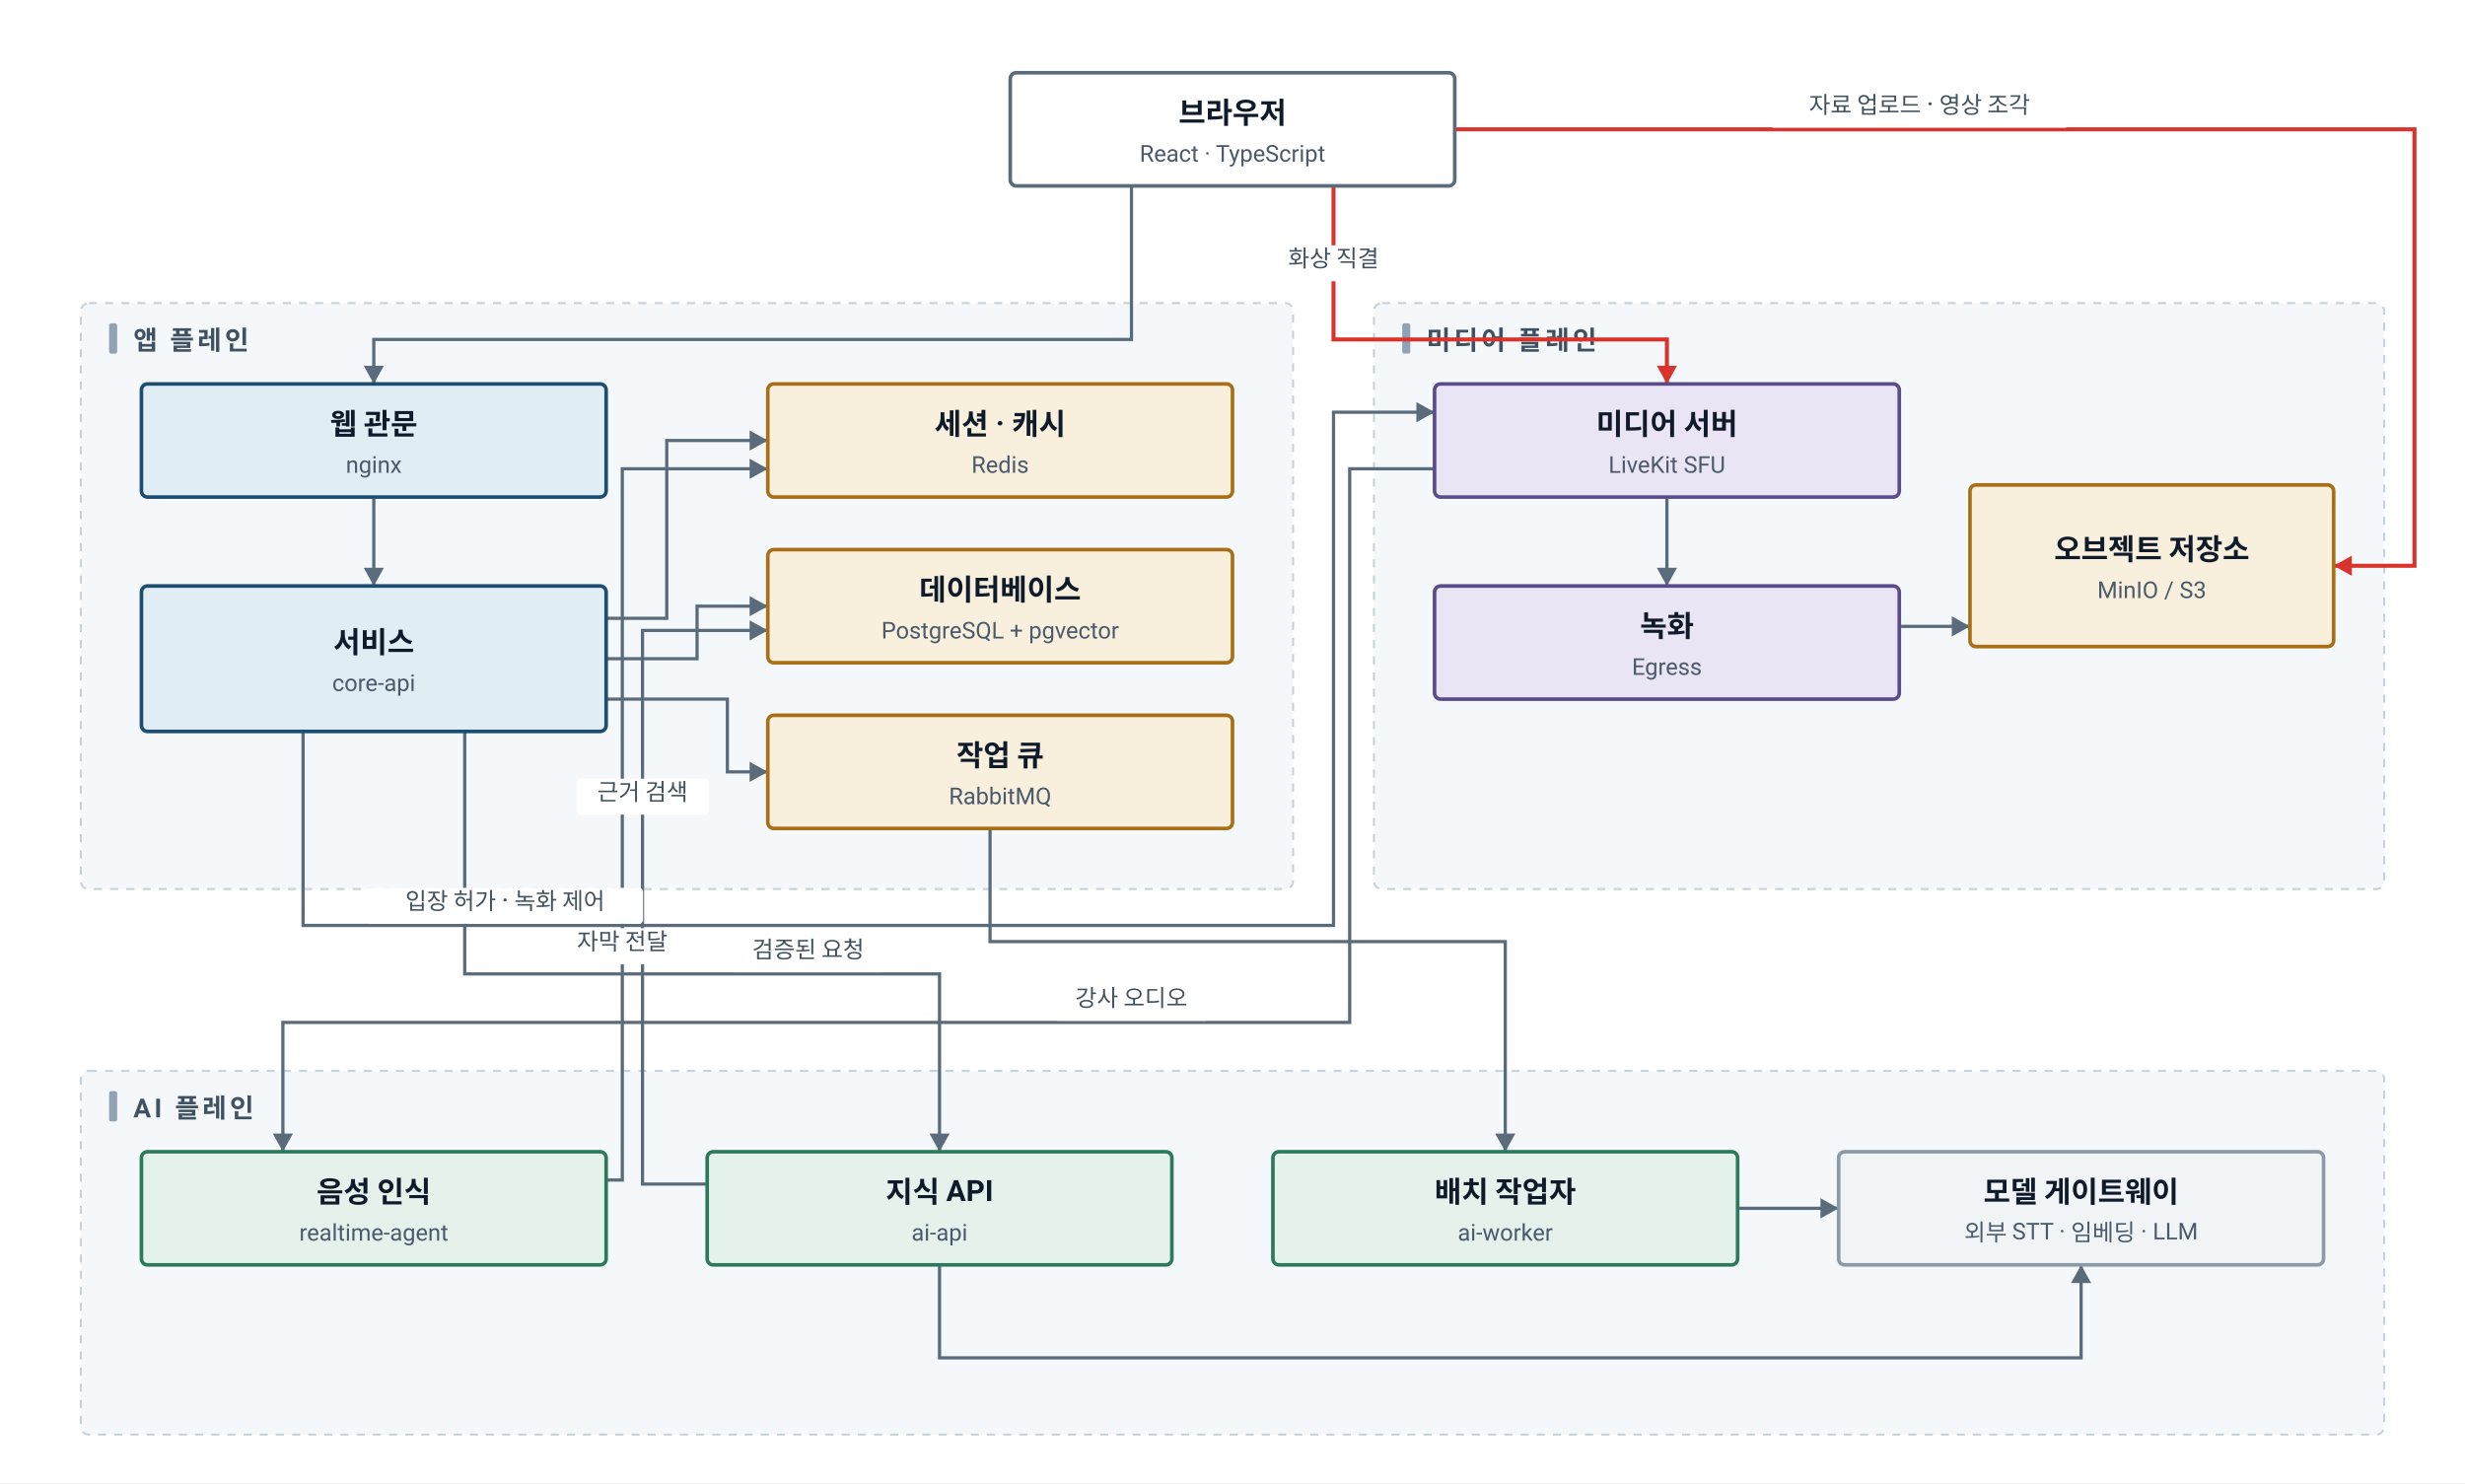
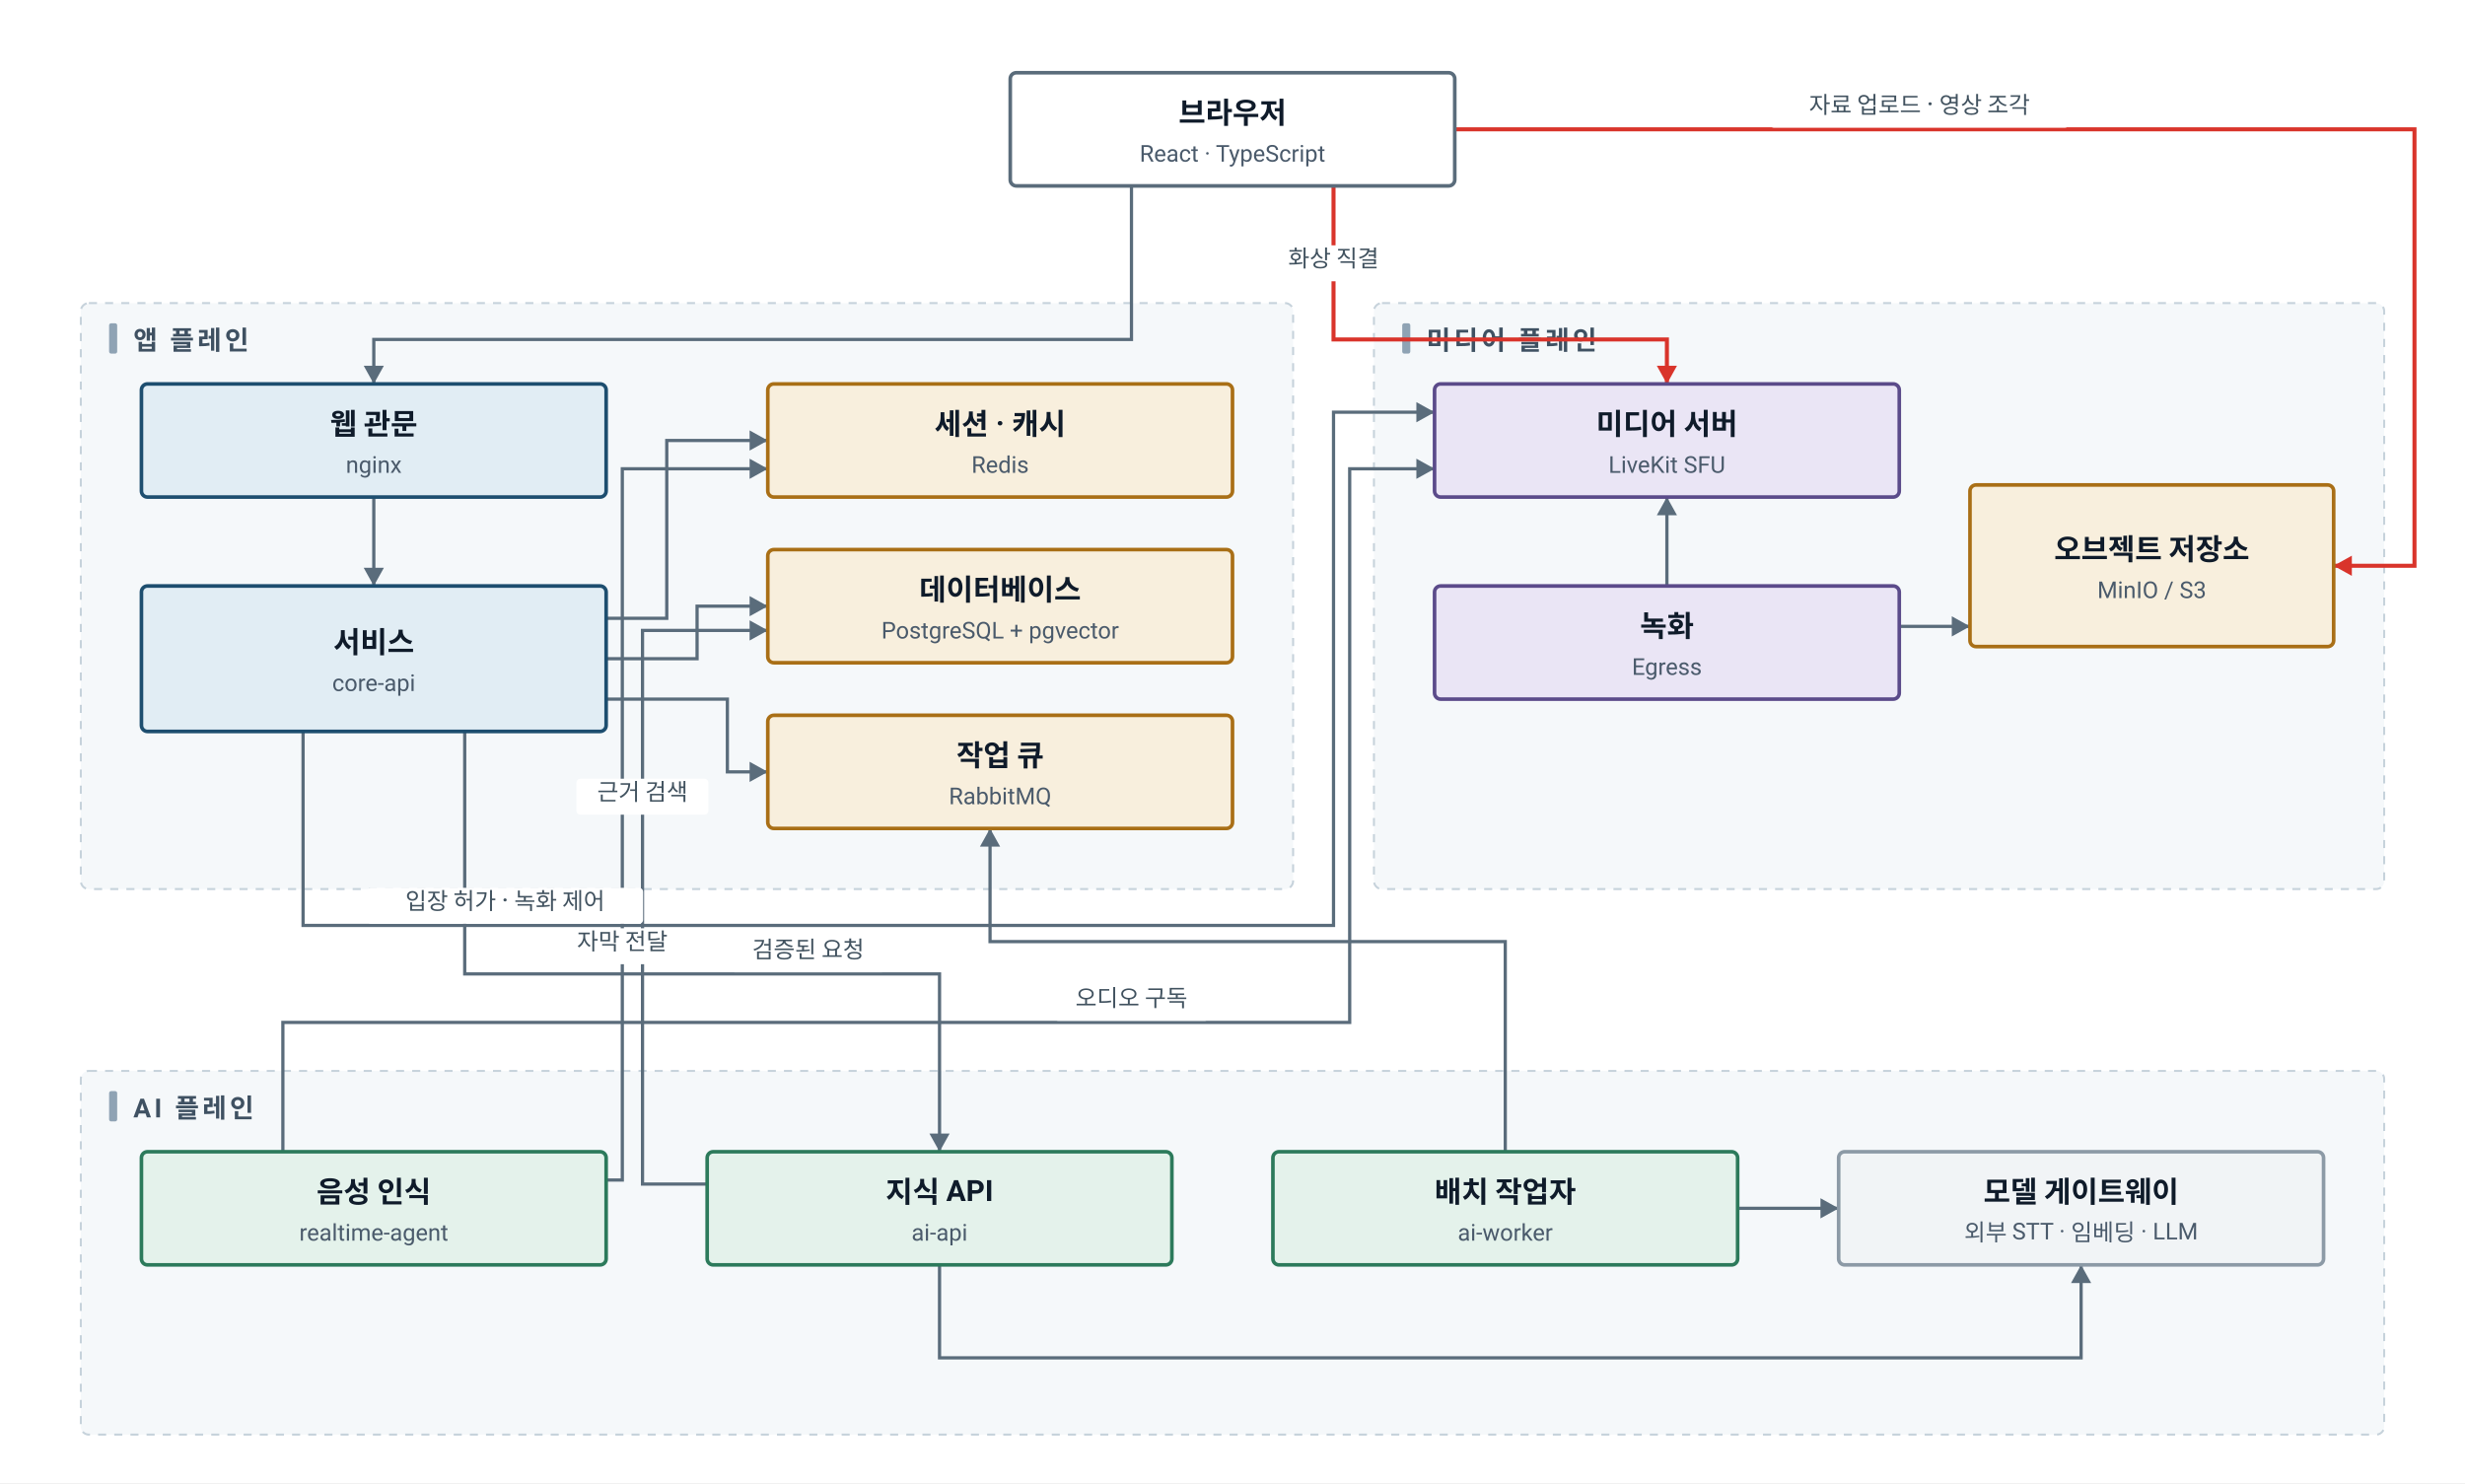
<svg xmlns="http://www.w3.org/2000/svg" viewBox="0 0 1220 734" width="1220" height="734" role="img">
  <style>text{font-family:system-ui,-apple-system,"Segoe UI",Roboto,"Malgun Gothic","Apple SD Gothic Neo","Noto Sans KR",sans-serif}</style>
  <rect width="100%" height="100%" fill="#FFFFFF" />
  <rect x="40" y="150" width="600" height="290" rx="4" fill="#F5F8FA" stroke="#C6D2DB" stroke-width="1" stroke-dasharray="4 4" />
  <rect x="54" y="160" width="4" height="15" rx="1" fill="#8FA3B4" />
  <text x="66" y="173" font-size="13" font-weight="700" fill="#3F5162" letter-spacing="1.6">앱 플레인</text>
  <rect x="680" y="150" width="500" height="290" rx="4" fill="#F5F8FA" stroke="#C6D2DB" stroke-width="1" stroke-dasharray="4 4" />
  <rect x="694" y="160" width="4" height="15" rx="1" fill="#8FA3B4" />
  <text x="706" y="173" font-size="13" font-weight="700" fill="#3F5162" letter-spacing="1.6">미디어 플레인</text>
  <rect x="40" y="530" width="1140" height="180" rx="4" fill="#F5F8FA" stroke="#C6D2DB" stroke-width="1" stroke-dasharray="4 4" />
  <rect x="54" y="540" width="4" height="15" rx="1" fill="#8FA3B4" />
  <text x="66" y="553" font-size="13" font-weight="700" fill="#3F5162" letter-spacing="1.6">AI 플레인</text>
  <path d="M560,92 V168 H185 V190" fill="none" stroke="#5A6C7B" stroke-width="1.6" />
  <path d="M185,190 l-5,-9 l10,0 z" fill="#5A6C7B" />
  <path d="M660,92 V168 H825 V190" fill="none" stroke="#D9342B" stroke-width="2" />
  <path d="M825,190 l-5,-9 l10,0 z" fill="#D9342B" />
  <path d="M720,64 H1195 V280 H1155" fill="none" stroke="#D9342B" stroke-width="2" />
  <path d="M1155,280 l9,-5 l0,10 z" fill="#D9342B" />
  <path d="M185,246 V290" fill="none" stroke="#5A6C7B" stroke-width="1.6" />
  <path d="M185,290 l-5,-9 l10,0 z" fill="#5A6C7B" />
  <path d="M300,306 H330 V218 H380" fill="none" stroke="#5A6C7B" stroke-width="1.6" />
  <path d="M380,218 l-9,-5 l0,10 z" fill="#5A6C7B" />
  <path d="M300,326 H345 V300 H380" fill="none" stroke="#5A6C7B" stroke-width="1.6" />
  <path d="M380,300 l-9,-5 l0,10 z" fill="#5A6C7B" />
  <path d="M300,346 H360 V382 H380" fill="none" stroke="#5A6C7B" stroke-width="1.6" />
  <path d="M380,382 l-9,-5 l0,10 z" fill="#5A6C7B" />
  <path d="M150,362 V458 H660 V204 H710" fill="none" stroke="#5A6C7B" stroke-width="1.6" />
  <path d="M710,204 l-9,-5 l0,10 z" fill="#5A6C7B" />
  <path d="M230,362 V482 H465 V570" fill="none" stroke="#5A6C7B" stroke-width="1.6" />
  <path d="M465,570 l-5,-9 l10,0 z" fill="#5A6C7B" />
-   <path d="M710,232 H668 V506 H140 V570" fill="none" stroke="#5A6C7B" stroke-width="1.6" />
-   <path d="M140,570 l-5,-9 l10,0 z" fill="#5A6C7B" />
-   <path d="M825,246 V290" fill="none" stroke="#5A6C7B" stroke-width="1.6" />
-   <path d="M825,290 l-5,-9 l10,0 z" fill="#5A6C7B" />
+   <path d="M140,570 V506 H668 V232 H710" fill="none" stroke="#5A6C7B" stroke-width="1.6" />
+   <path d="M710,232 l-9,-5 l0,10 z" fill="#5A6C7B" />
+   <path d="M825,290 V246" fill="none" stroke="#5A6C7B" stroke-width="1.6" />
+   <path d="M825,246 l-5,9 l10,0 z" fill="#5A6C7B" />
  <path d="M940,310 H975" fill="none" stroke="#5A6C7B" stroke-width="1.6" />
  <path d="M975,310 l-9,-5 l0,10 z" fill="#5A6C7B" />
-   <path d="M490,410 V466 H745 V570" fill="none" stroke="#5A6C7B" stroke-width="1.6" />
-   <path d="M745,570 l-5,-9 l10,0 z" fill="#5A6C7B" />
+   <path d="M745,570 V466 H490 V410" fill="none" stroke="#5A6C7B" stroke-width="1.6" />
+   <path d="M490,410 l-5,9 l10,0 z" fill="#5A6C7B" />
  <path d="M465,626 V672 H1030 V626" fill="none" stroke="#5A6C7B" stroke-width="1.6" />
  <path d="M1030,626 l-5,9 l10,0 z" fill="#5A6C7B" />
  <path d="M860,598 H910" fill="none" stroke="#5A6C7B" stroke-width="1.6" />
  <path d="M910,598 l-9,-5 l0,10 z" fill="#5A6C7B" />
  <path d="M350,586 H318 V312 H380" fill="none" stroke="#5A6C7B" stroke-width="1.6" />
  <path d="M380,312 l-9,-5 l0,10 z" fill="#5A6C7B" />
  <path d="M300,584 H308 V232 H380" fill="none" stroke="#5A6C7B" stroke-width="1.6" />
  <path d="M380,232 l-9,-5 l0,10 z" fill="#5A6C7B" />
  <rect x="627.3" y="121.4" width="65.3" height="17.8" fill="#FFFFFF" rx="2" />
  <text x="660" y="132" text-anchor="middle" font-size="11.5" fill="#41525F" font-weight="500">화상 직결</text>
  <rect x="875.9" y="45.4" width="148.1" height="17.8" fill="#FFFFFF" rx="2" />
  <text x="950" y="56" text-anchor="middle" font-size="11.5" fill="#41525F" font-weight="500">자료 업로드 · 영상 조각</text>
  <rect x="181.7" y="439.4" width="136.6" height="17.8" fill="#FFFFFF" rx="2" />
  <text x="250" y="450" text-anchor="middle" font-size="11.5" fill="#41525F" font-weight="500">입장 허가 · 녹화 제어</text>
  <rect x="361.6" y="463.4" width="76.8" height="17.8" fill="#FFFFFF" rx="2" />
  <text x="400" y="474" text-anchor="middle" font-size="11.5" fill="#41525F" font-weight="500">검증된 요청</text>
  <rect x="521.6" y="487.4" width="76.8" height="17.8" fill="#FFFFFF" rx="2" />
-   <text x="560" y="498" text-anchor="middle" font-size="11.5" fill="#41525F" font-weight="500">강사 오디오</text>
+   <text x="560" y="498" text-anchor="middle" font-size="11.5" fill="#41525F" font-weight="500">오디오 구독</text>
  <rect x="285.3" y="385.4" width="65.3" height="17.8" fill="#FFFFFF" rx="2" />
  <text x="318" y="396" text-anchor="middle" font-size="11.5" fill="#41525F" font-weight="500">근거 검색</text>
  <rect x="275.3" y="459.4" width="65.3" height="17.8" fill="#FFFFFF" rx="2" />
  <text x="308" y="470" text-anchor="middle" font-size="11.5" fill="#41525F" font-weight="500">자막 전달</text>
  <rect x="500" y="36" width="220" height="56" rx="3" fill="#FFFFFF" stroke="#5A6C7B" stroke-width="1.8" />
  <text x="610.0" y="61.0" text-anchor="middle" font-size="14.5" font-weight="650" fill="#0F1B2A">브라우저</text>
  <text x="610.0" y="80.0" text-anchor="middle" font-size="11.5" fill="#4A5A6B">React · TypeScript</text>
  <rect x="70" y="190" width="230" height="56" rx="3" fill="#E1EDF4" stroke="#1D4E6F" stroke-width="1.8" />
  <text x="185.0" y="215.0" text-anchor="middle" font-size="14.5" font-weight="650" fill="#0F1B2A">웹 관문</text>
  <text x="185.0" y="234.0" text-anchor="middle" font-size="11.5" fill="#4A5A6B">nginx</text>
  <rect x="70" y="290" width="230" height="72" rx="3" fill="#E1EDF4" stroke="#1D4E6F" stroke-width="1.8" />
  <text x="185.0" y="323.0" text-anchor="middle" font-size="14.5" font-weight="650" fill="#0F1B2A">서비스</text>
  <text x="185.0" y="342.0" text-anchor="middle" font-size="11.5" fill="#4A5A6B">core-api</text>
  <rect x="380" y="190" width="230" height="56" rx="3" fill="#F8EFDD" stroke="#A96F16" stroke-width="1.8" />
  <text x="495.0" y="215.0" text-anchor="middle" font-size="14.5" font-weight="650" fill="#0F1B2A">세션 · 캐시</text>
  <text x="495.0" y="234.0" text-anchor="middle" font-size="11.5" fill="#4A5A6B">Redis</text>
  <rect x="380" y="272" width="230" height="56" rx="3" fill="#F8EFDD" stroke="#A96F16" stroke-width="1.8" />
  <text x="495.0" y="297.0" text-anchor="middle" font-size="14.5" font-weight="650" fill="#0F1B2A">데이터베이스</text>
  <text x="495.0" y="316.0" text-anchor="middle" font-size="11.5" fill="#4A5A6B">PostgreSQL + pgvector</text>
  <rect x="380" y="354" width="230" height="56" rx="3" fill="#F8EFDD" stroke="#A96F16" stroke-width="1.8" />
  <text x="495.0" y="379.0" text-anchor="middle" font-size="14.5" font-weight="650" fill="#0F1B2A">작업 큐</text>
  <text x="495.0" y="398.0" text-anchor="middle" font-size="11.5" fill="#4A5A6B">RabbitMQ</text>
  <rect x="710" y="190" width="230" height="56" rx="3" fill="#EAE5F5" stroke="#5B4B8A" stroke-width="1.8" />
  <text x="825.0" y="215.0" text-anchor="middle" font-size="14.5" font-weight="650" fill="#0F1B2A">미디어 서버</text>
  <text x="825.0" y="234.0" text-anchor="middle" font-size="11.5" fill="#4A5A6B">LiveKit SFU</text>
  <rect x="710" y="290" width="230" height="56" rx="3" fill="#EAE5F5" stroke="#5B4B8A" stroke-width="1.8" />
  <text x="825.0" y="315.0" text-anchor="middle" font-size="14.5" font-weight="650" fill="#0F1B2A">녹화</text>
  <text x="825.0" y="334.0" text-anchor="middle" font-size="11.5" fill="#4A5A6B">Egress</text>
  <rect x="975" y="240" width="180" height="80" rx="3" fill="#F8EFDD" stroke="#A96F16" stroke-width="1.8" />
  <text x="1065.0" y="277.0" text-anchor="middle" font-size="14.5" font-weight="650" fill="#0F1B2A">오브젝트 저장소</text>
  <text x="1065.0" y="296.0" text-anchor="middle" font-size="11.5" fill="#4A5A6B">MinIO / S3</text>
  <rect x="70" y="570" width="230" height="56" rx="3" fill="#E4F2EB" stroke="#2C7A5B" stroke-width="1.8" />
  <text x="185.0" y="595.0" text-anchor="middle" font-size="14.5" font-weight="650" fill="#0F1B2A">음성 인식</text>
  <text x="185.0" y="614.0" text-anchor="middle" font-size="11.5" fill="#4A5A6B">realtime-agent</text>
  <rect x="350" y="570" width="230" height="56" rx="3" fill="#E4F2EB" stroke="#2C7A5B" stroke-width="1.8" />
  <text x="465.0" y="595.0" text-anchor="middle" font-size="14.5" font-weight="650" fill="#0F1B2A">지식 API</text>
  <text x="465.0" y="614.0" text-anchor="middle" font-size="11.5" fill="#4A5A6B">ai-api</text>
  <rect x="630" y="570" width="230" height="56" rx="3" fill="#E4F2EB" stroke="#2C7A5B" stroke-width="1.8" />
  <text x="745.0" y="595.0" text-anchor="middle" font-size="14.5" font-weight="650" fill="#0F1B2A">배치 작업자</text>
  <text x="745.0" y="614.0" text-anchor="middle" font-size="11.5" fill="#4A5A6B">ai-worker</text>
  <rect x="910" y="570" width="240" height="56" rx="3" fill="#F1F4F6" stroke="#8C9AA6" stroke-width="1.8" />
  <text x="1030.0" y="595.0" text-anchor="middle" font-size="14.5" font-weight="650" fill="#0F1B2A">모델 게이트웨이</text>
  <text x="1030.0" y="614.0" text-anchor="middle" font-size="11.5" fill="#4A5A6B">외부 STT · 임베딩 · LLM</text>
</svg>
